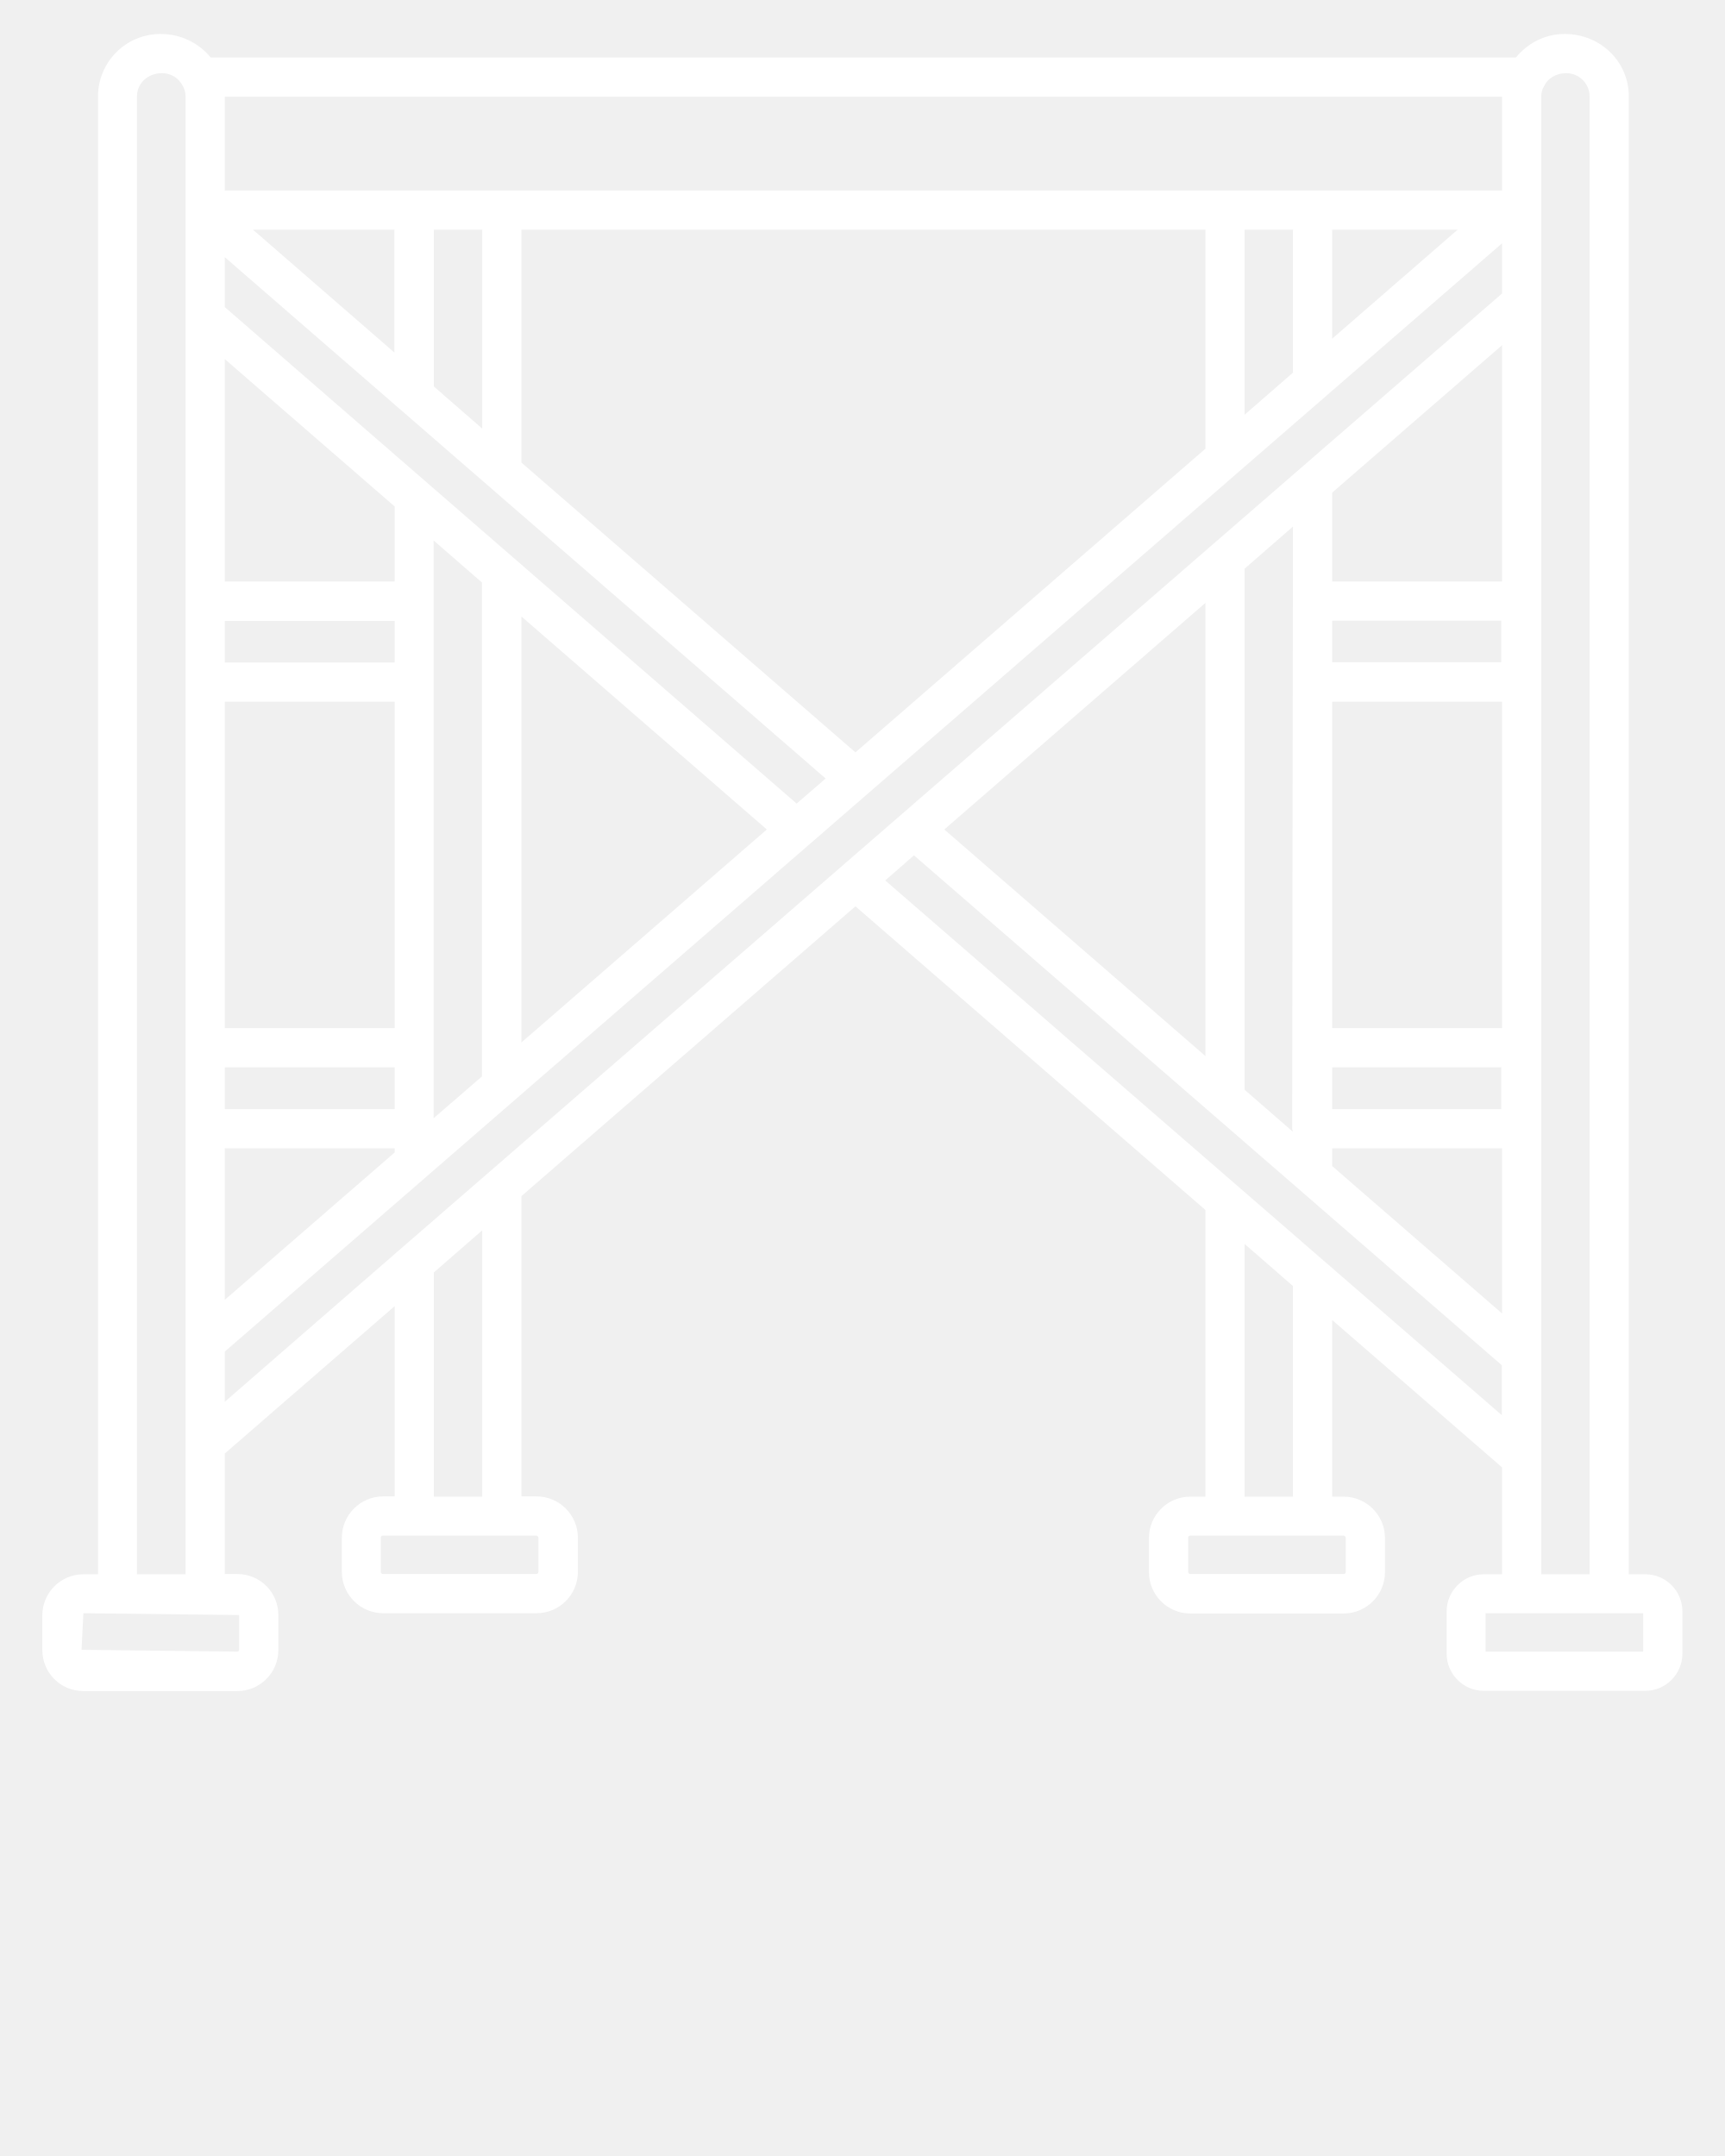
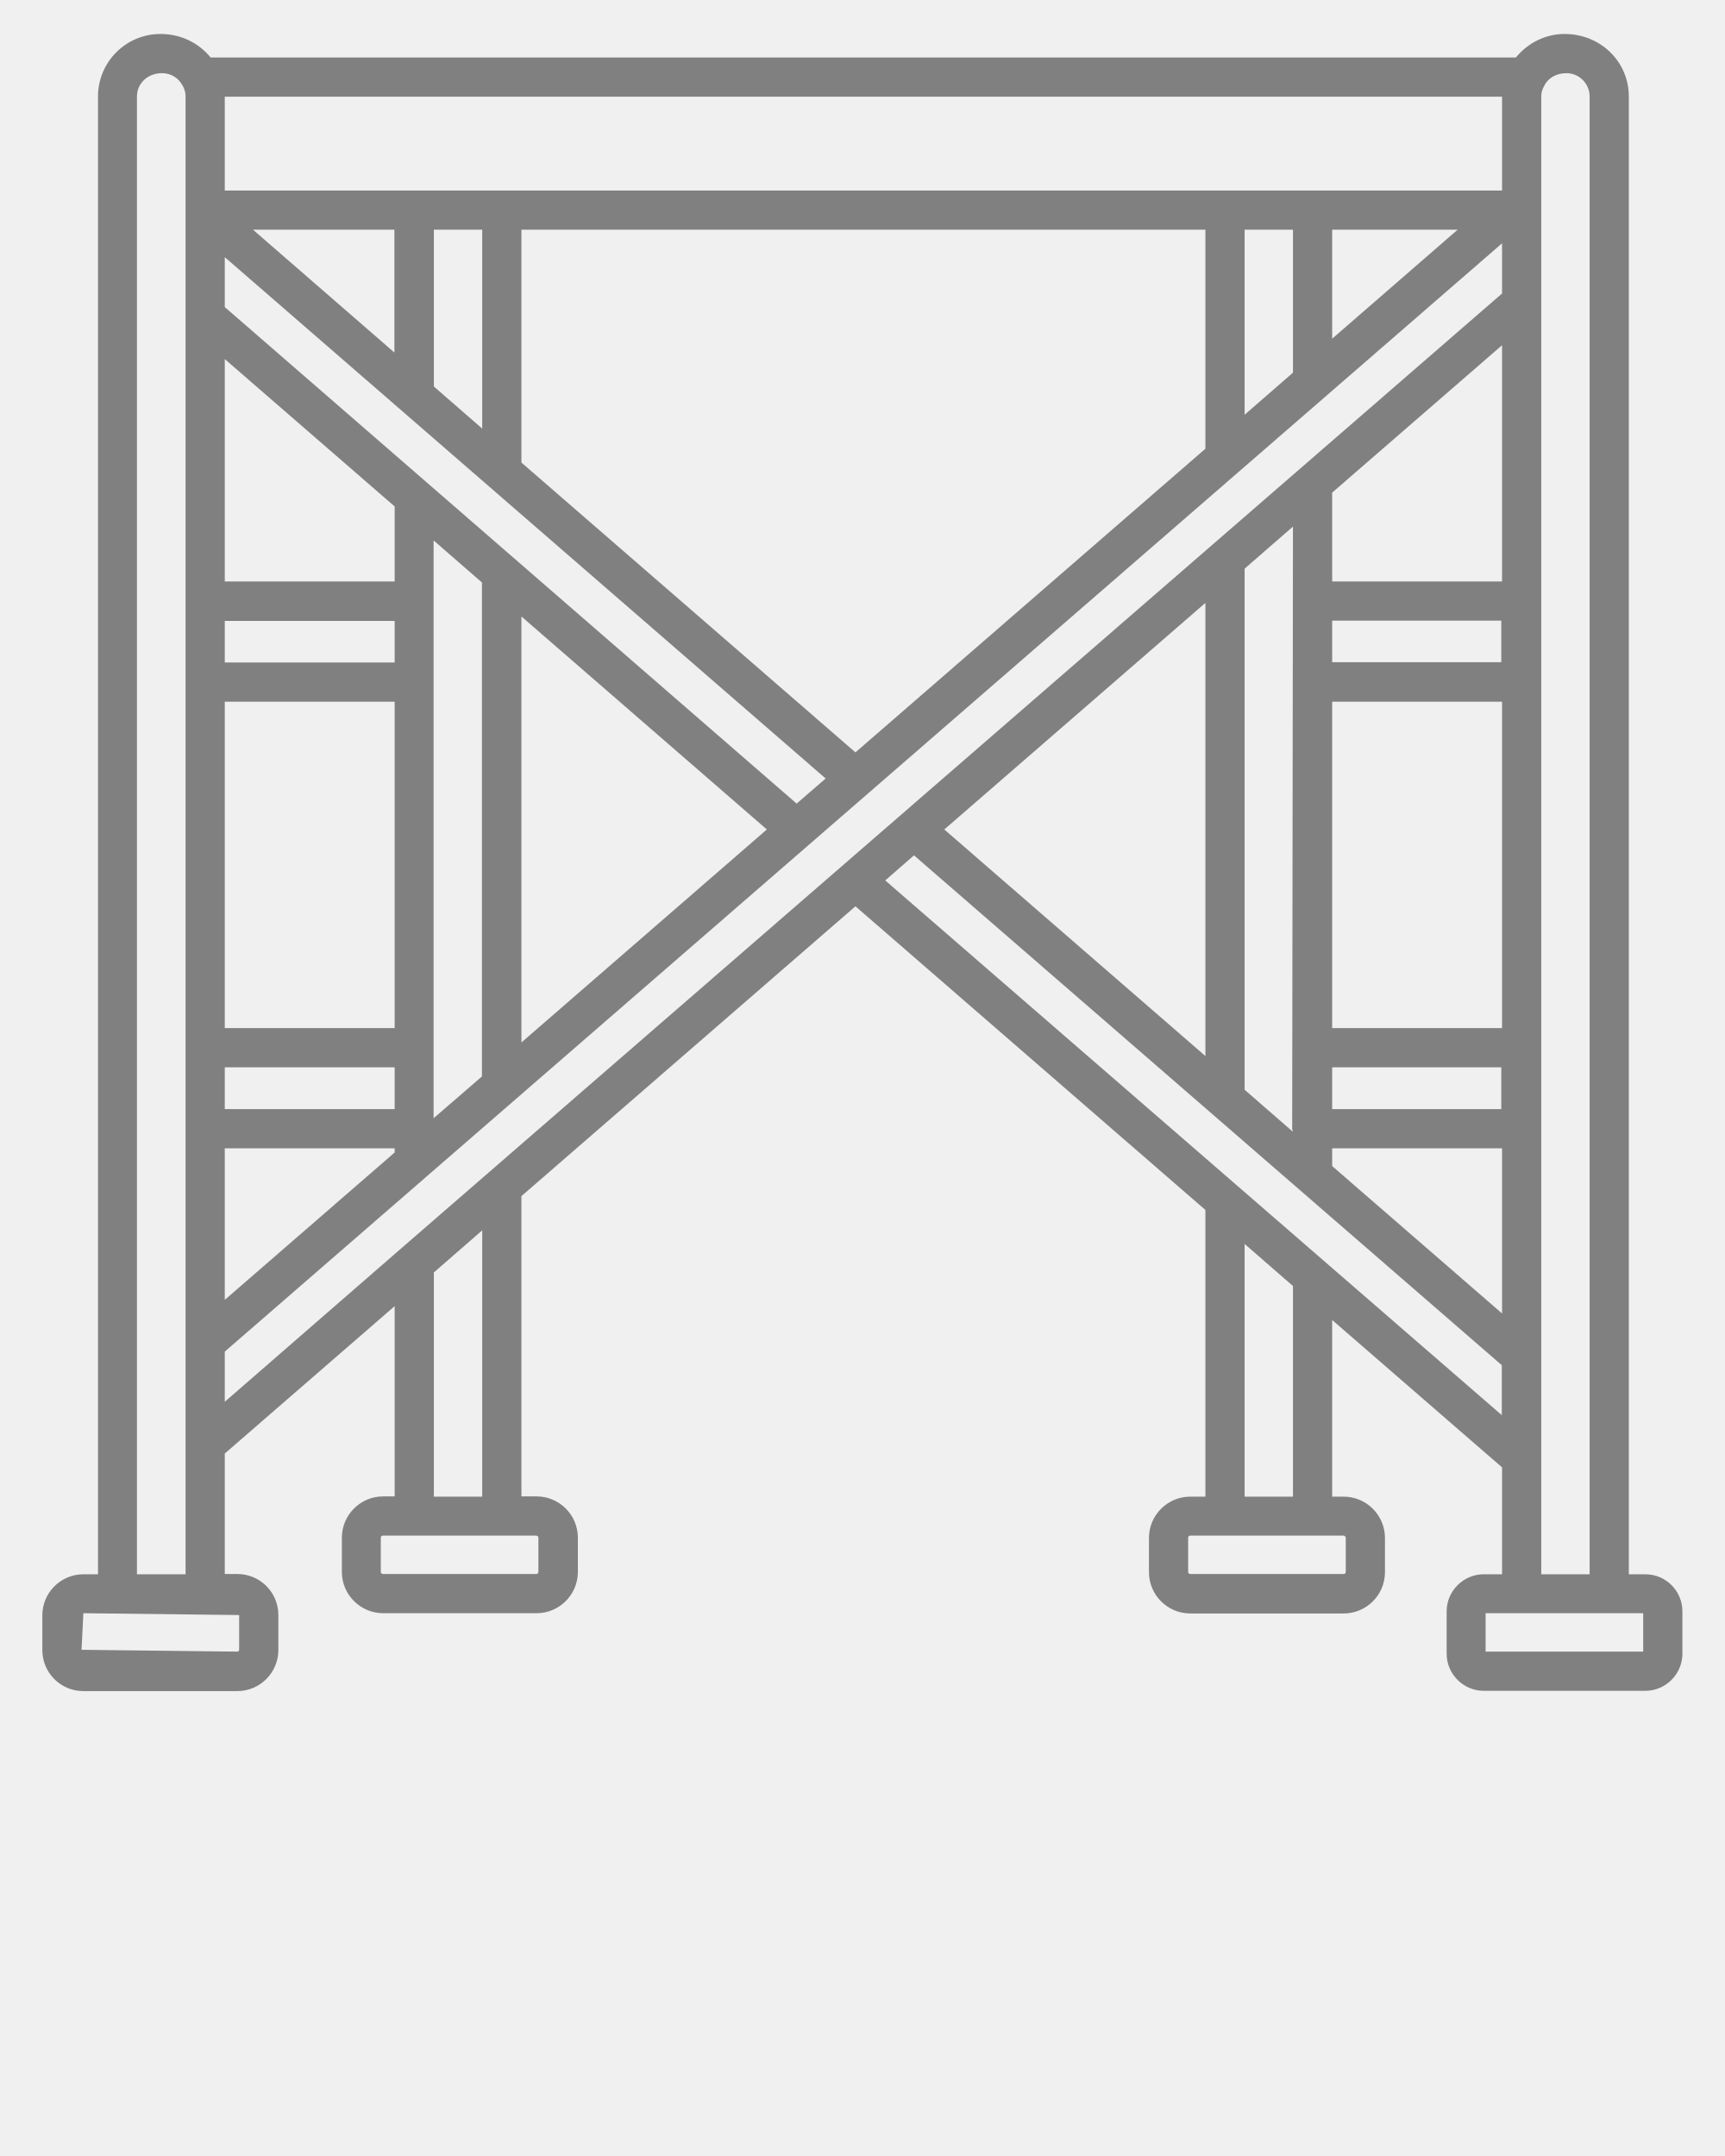
- <svg xmlns="http://www.w3.org/2000/svg" fill="white" version="1.1" x="0px" y="0px" viewBox="0 0 66 82.5" style="enable-background:new 0 0 66 66;" xml:space="preserve">
+ <svg xmlns="http://www.w3.org/2000/svg" fill="#808080" version="1.1" x="0px" y="0px" viewBox="0 0 66 82.5" style="enable-background:new 0 0 66 66;" xml:space="preserve">
  <path d="M62.95,60.24h-0.63V3.69c0-1.32-1.07-2.39-2.46-2.39c-0.75,0-1.42,0.36-1.86,0.9H8.06C7.61,1.65,6.93,1.3,6.14,1.3  c-1.32,0-2.39,1.07-2.39,2.39v56.55H3.19c-0.86,0-1.57,0.7-1.57,1.57v1.33c0,0.87,0.7,1.57,1.57,1.57h5.89  c0.86,0,1.57-0.7,1.57-1.57V61.8c0-0.87-0.7-1.57-1.57-1.57H8.6v-4.61l6.5-5.64v7.28h-0.44c-0.87,0-1.58,0.71-1.58,1.58v1.31  c0,0.87,0.71,1.58,1.58,1.58h5.87c0.87,0,1.58-0.71,1.58-1.58v-1.31c0-0.87-0.71-1.58-1.58-1.58h-0.58V45.77l12.78-11.09L46.12,46.3  v10.97h-0.58c-0.87,0-1.58,0.71-1.58,1.58v1.31c0,0.87,0.71,1.58,1.58,1.58h5.87c0.87,0,1.58-0.71,1.58-1.58v-1.31  c0-0.87-0.71-1.58-1.58-1.58h-0.44v-6.76l6.5,5.64v4.09h-0.7c-0.78,0-1.42,0.64-1.42,1.42v1.62c0,0.78,0.64,1.42,1.42,1.42h6.18  c0.78,0,1.42-0.64,1.42-1.42v-1.62C64.37,60.88,63.74,60.24,62.95,60.24z M32.73,28.79L19.95,17.7V8.79h26.17v8.38L32.73,28.79z   M8.6,11.75V9.84l22.99,19.95l-1.11,0.96L8.6,11.75z M15.09,25.35H8.6v-1.59h6.5V25.35z M8.6,26.85h6.5v12.49H8.6V26.85z M8.6,40.84  h6.5v1.6H8.6V40.84z M15.09,22.25H8.6v-8.51l6.5,5.64V22.25z M18.45,16.4l-1.85-1.61v-6h1.85V16.4z M15.09,13.49L9.68,8.79h5.41  V13.49z M8.6,43.94h6.5v0.16l-6.5,5.64V43.94z M16.59,42.79V20.68l1.85,1.61v18.9L16.59,42.79z M19.95,23.59l9.39,8.15l-9.39,8.15  V23.59z M47.62,15.87V8.79h1.85v5.47L47.62,15.87z M50.97,8.79h4.8l-4.8,4.17V8.79z M57.47,22.25h-6.5v-3.4l6.5-5.64V22.25z   M50.97,23.75h6.47v1.59h-6.47V23.75z M49.47,20.15l-0.03,23.03c0,0.05,0.02,0.09,0.03,0.13l-1.85-1.61V21.76L49.47,20.15z   M46.12,40.41l-9.99-8.67l9.99-8.67V40.41z M50.97,40.84h6.47v1.6h-6.47V40.84z M50.97,39.34V26.85h6.5v12.49H50.97z M59.93,2.8  c0.49,0,0.89,0.4,0.89,0.89v56.55h-1.85V3.69c0,0,0-0.01,0-0.01c0-0.12,0.03-0.25,0.1-0.37C59.21,3,59.53,2.8,59.93,2.8z   M57.47,7.29H8.6V3.7h48.87V7.29z M9.15,61.8v1.33c0,0.04-0.03,0.07-0.07,0.07l-5.96-0.07l0.07-1.4L9.15,61.8z M5.24,60.23V3.69  c0-0.49,0.4-0.89,0.96-0.89C6.56,2.8,6.85,3,7,3.3c0.07,0.13,0.1,0.26,0.1,0.39c0,0,0,0,0,0v56.55H5.24z M8.6,51.72L57.47,9.31v1.92  L15.35,47.77l0,0L8.6,53.64V51.72z M20.6,58.84v1.31c0,0.04-0.03,0.08-0.08,0.08h-5.87c-0.04,0-0.08-0.03-0.08-0.08v-1.31  c0-0.04,0.03-0.08,0.08-0.08h5.87C20.57,58.77,20.6,58.8,20.6,58.84z M18.45,57.27h-1.85v-8.58l1.85-1.61V57.27z M51.49,58.84v1.31  c0,0.04-0.03,0.08-0.08,0.08h-5.87c-0.04,0-0.08-0.03-0.08-0.08v-1.31c0-0.04,0.03-0.08,0.08-0.08h5.87  C51.45,58.77,51.49,58.8,51.49,58.84z M49.47,57.27h-1.85V47.6l1.85,1.61V57.27z M57.47,54.16L33.87,33.69l1.1-0.96l22.49,19.51  V54.16z M50.97,44.62v-0.68h6.5v6.32L50.97,44.62z M62.87,63.2h-6.03v-1.47h6.03V63.2z" />
</svg>
